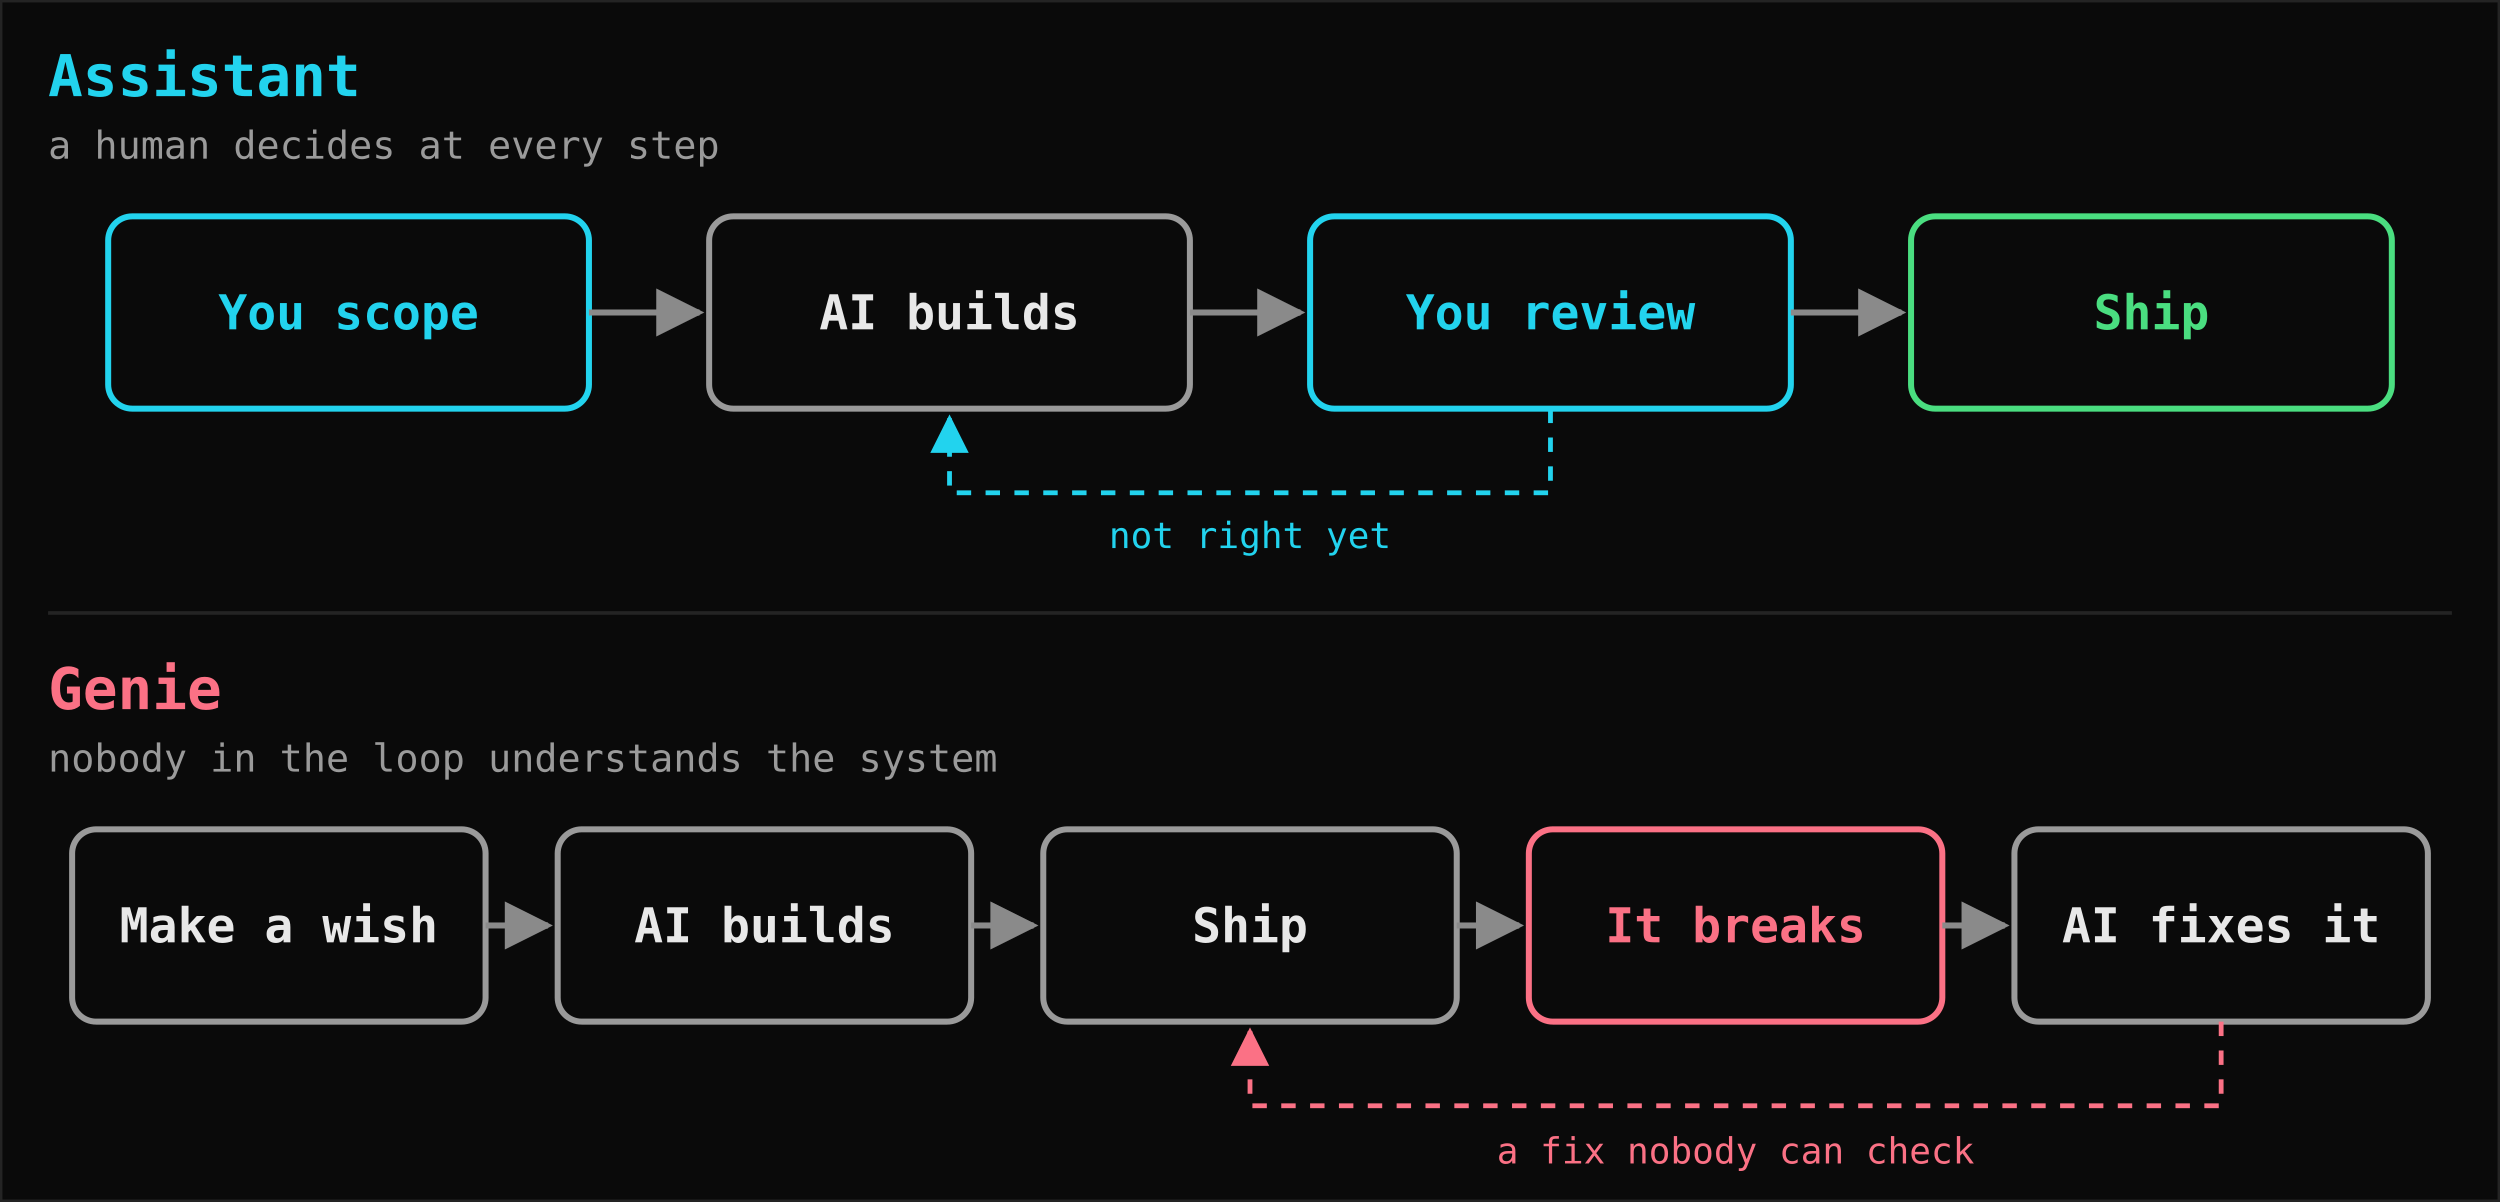
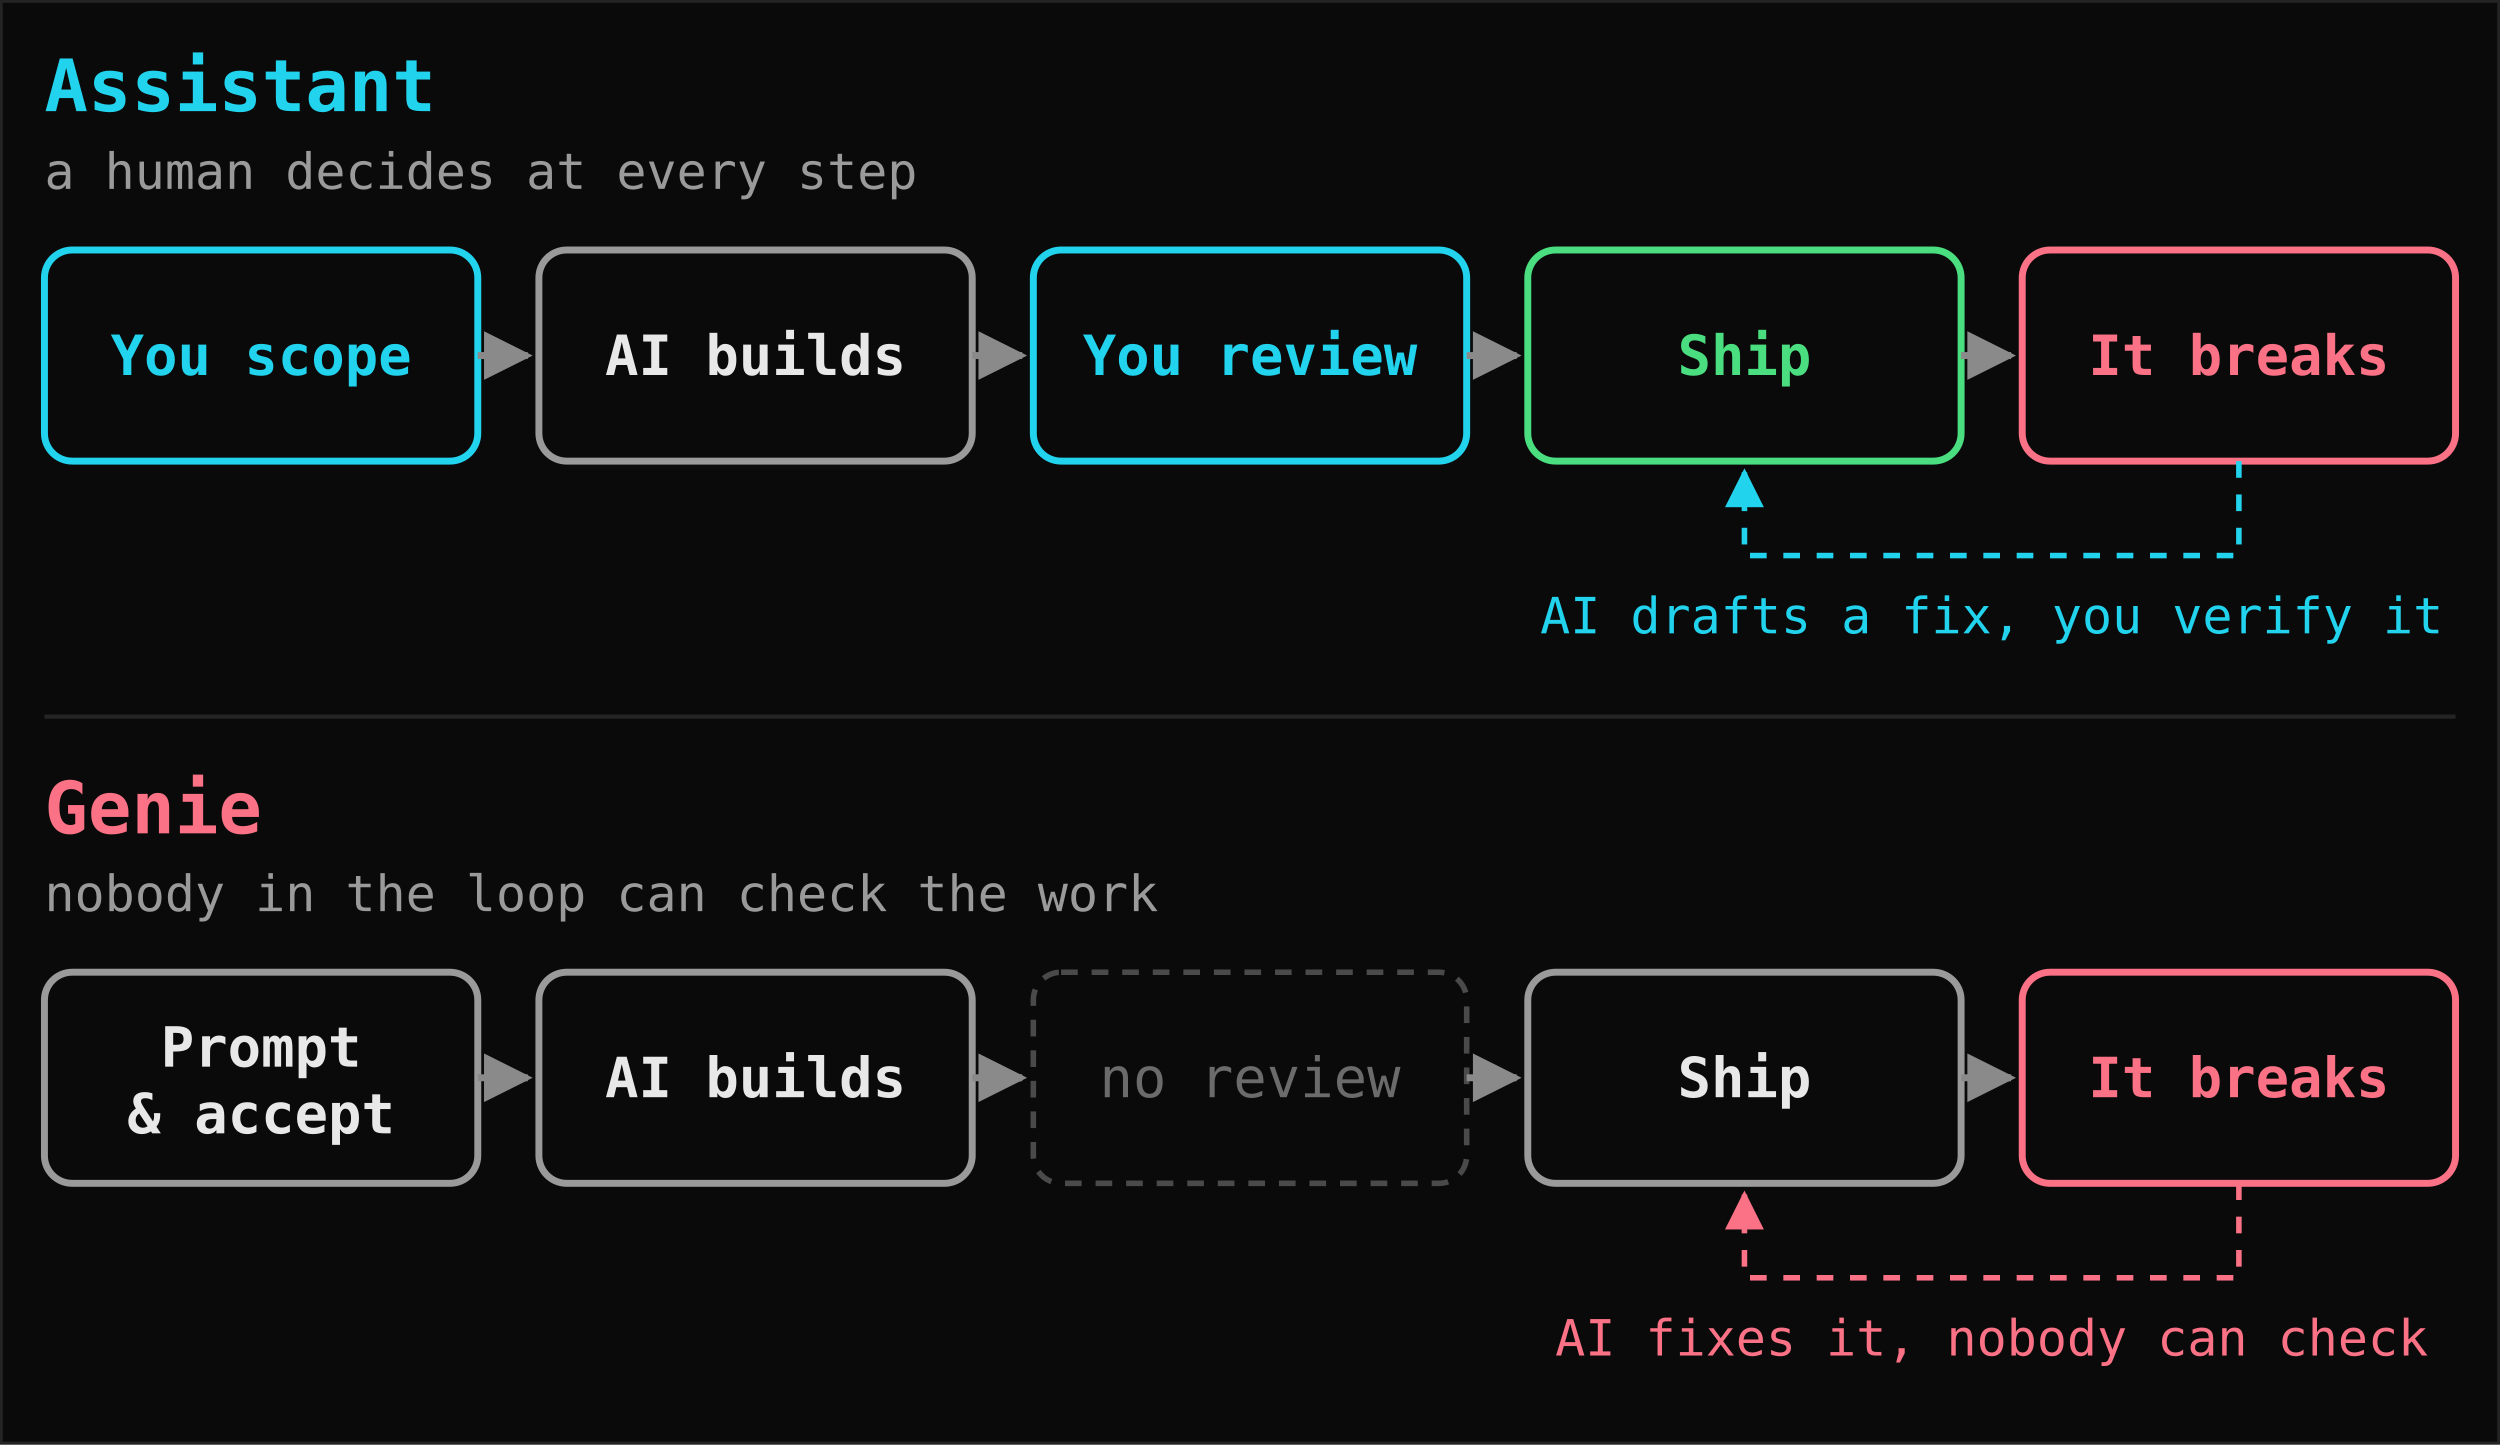
- <svg xmlns="http://www.w3.org/2000/svg" viewBox="0 0 1040 500" width="1040" height="500" font-family="ui-monospace, SFMono-Regular, Menlo, Consolas, monospace">
+ <svg xmlns="http://www.w3.org/2000/svg" viewBox="0 0 900 520" width="900" height="520" font-family="ui-monospace, SFMono-Regular, Menlo, Consolas, monospace">
  <defs>
-     <marker id="arrow" viewBox="0 0 10 10" refX="9" refY="5" markerWidth="8" markerHeight="8" orient="auto-start-reverse">
+     <marker id="arrow" viewBox="0 0 10 10" refX="9" refY="5" markerWidth="7" markerHeight="7" orient="auto-start-reverse">
      <path d="M0,0 L10,5 L0,10 z" fill="#8a8a8a" />
    </marker>
-     <marker id="arrow-cyan" viewBox="0 0 10 10" refX="9" refY="5" markerWidth="8" markerHeight="8" orient="auto-start-reverse">
+     <marker id="arrow-cyan" viewBox="0 0 10 10" refX="9" refY="5" markerWidth="7" markerHeight="7" orient="auto-start-reverse">
      <path d="M0,0 L10,5 L0,10 z" fill="#22d3ee" />
    </marker>
-     <marker id="arrow-rose" viewBox="0 0 10 10" refX="9" refY="5" markerWidth="8" markerHeight="8" orient="auto-start-reverse">
+     <marker id="arrow-rose" viewBox="0 0 10 10" refX="9" refY="5" markerWidth="7" markerHeight="7" orient="auto-start-reverse">
      <path d="M0,0 L10,5 L0,10 z" fill="#fb7185" />
    </marker>
  </defs>
-   <rect width="1040" height="500" fill="#0a0a0a" />
-   <rect x="0.5" y="0.5" width="1039" height="499" fill="none" stroke="#242424" />
-   <text x="20" y="40" font-size="24" font-weight="700" fill="#22d3ee">Assistant</text>
-   <text x="20" y="66" font-size="16" fill="#9a9a9a">a human decides at every step</text>
-   <rect x="45" y="90" width="200" height="80" rx="10" fill="none" stroke="#22d3ee" stroke-width="2.5" />
-   <rect x="295" y="90" width="200" height="80" rx="10" fill="none" stroke="#9a9a9a" stroke-width="2.5" />
-   <rect x="545" y="90" width="200" height="80" rx="10" fill="none" stroke="#22d3ee" stroke-width="2.5" />
-   <rect x="795" y="90" width="200" height="80" rx="10" fill="none" stroke="#4ade80" stroke-width="2.5" />
+   <rect width="900" height="520" fill="#0a0a0a" />
+   <rect x="0.5" y="0.5" width="899" height="519" fill="none" stroke="#242424" />
+   <text x="16" y="40" font-size="26" font-weight="700" fill="#22d3ee">Assistant</text>
+   <text x="16" y="68" font-size="18" fill="#9a9a9a">a human decides at every step</text>
+   <g fill="none" stroke-width="2.5">
+     <rect x="16" y="90" width="156" height="76" rx="10" stroke="#22d3ee" />
+     <rect x="194" y="90" width="156" height="76" rx="10" stroke="#9a9a9a" />
+     <rect x="372" y="90" width="156" height="76" rx="10" stroke="#22d3ee" />
+     <rect x="550" y="90" width="156" height="76" rx="10" stroke="#4ade80" />
+     <rect x="728" y="90" width="156" height="76" rx="10" stroke="#fb7185" />
+   </g>
  <g text-anchor="middle" font-size="20" font-weight="700">
-     <text x="145" y="137" fill="#22d3ee">You scope</text>
-     <text x="395" y="137" fill="#e8e8e8">AI builds</text>
-     <text x="645" y="137" fill="#22d3ee">You review</text>
-     <text x="895" y="137" fill="#4ade80">Ship</text>
+     <text x="94" y="135" fill="#22d3ee">You scope</text>
+     <text x="272" y="135" fill="#e8e8e8">AI builds</text>
+     <text x="450" y="135" fill="#22d3ee">You review</text>
+     <text x="628" y="135" fill="#4ade80">Ship</text>
+     <text x="806" y="135" fill="#fb7185">It breaks</text>
  </g>
  <g stroke="#8a8a8a" stroke-width="2.5">
-     <line x1="245" y1="130" x2="291" y2="130" marker-end="url(#arrow)" />
-     <line x1="495" y1="130" x2="541" y2="130" marker-end="url(#arrow)" />
-     <line x1="745" y1="130" x2="791" y2="130" marker-end="url(#arrow)" />
+     <line x1="172" y1="128" x2="190" y2="128" marker-end="url(#arrow)" />
+     <line x1="350" y1="128" x2="368" y2="128" marker-end="url(#arrow)" />
+     <line x1="528" y1="128" x2="546" y2="128" marker-end="url(#arrow)" />
+     <line x1="706" y1="128" x2="724" y2="128" marker-end="url(#arrow)" />
  </g>
-   <polyline points="645,170 645,205 395,205 395,174" fill="none" stroke="#22d3ee" stroke-width="2" stroke-dasharray="6 6" marker-end="url(#arrow-cyan)" />
-   <text x="520" y="228" font-size="15" fill="#22d3ee" text-anchor="middle">not right yet</text>
-   <line x1="20" y1="255" x2="1020" y2="255" stroke="#242424" stroke-width="1.5" />
-   <text x="20" y="295" font-size="24" font-weight="700" fill="#fb7185">Genie</text>
-   <text x="20" y="321" font-size="16" fill="#9a9a9a">nobody in the loop understands the system</text>
+   <polyline points="806,166 806,200 628,200 628,170" fill="none" stroke="#22d3ee" stroke-width="2" stroke-dasharray="6 6" marker-end="url(#arrow-cyan)" />
+   <text x="717" y="228" font-size="18" fill="#22d3ee" text-anchor="middle">AI drafts a fix, you verify it</text>
+   <line x1="16" y1="258" x2="884" y2="258" stroke="#242424" stroke-width="1.5" />
+   <text x="16" y="300" font-size="26" font-weight="700" fill="#fb7185">Genie</text>
+   <text x="16" y="328" font-size="18" fill="#9a9a9a">nobody in the loop can check the work</text>
  <g fill="none" stroke-width="2.5">
-     <rect x="30" y="345" width="172" height="80" rx="10" stroke="#9a9a9a" />
-     <rect x="232" y="345" width="172" height="80" rx="10" stroke="#9a9a9a" />
-     <rect x="434" y="345" width="172" height="80" rx="10" stroke="#9a9a9a" />
-     <rect x="636" y="345" width="172" height="80" rx="10" stroke="#fb7185" />
-     <rect x="838" y="345" width="172" height="80" rx="10" stroke="#9a9a9a" />
+     <rect x="16" y="350" width="156" height="76" rx="10" stroke="#9a9a9a" />
+     <rect x="194" y="350" width="156" height="76" rx="10" stroke="#9a9a9a" />
+     <rect x="372" y="350" width="156" height="76" rx="10" stroke="#4a4a4a" stroke-width="2" stroke-dasharray="6 5" />
+     <rect x="550" y="350" width="156" height="76" rx="10" stroke="#9a9a9a" />
+     <rect x="728" y="350" width="156" height="76" rx="10" stroke="#fb7185" />
  </g>
  <g text-anchor="middle" font-size="20" font-weight="700">
-     <text x="116" y="392" fill="#e8e8e8">Make a wish</text>
-     <text x="318" y="392" fill="#e8e8e8">AI builds</text>
-     <text x="520" y="392" fill="#e8e8e8">Ship</text>
-     <text x="722" y="392" fill="#fb7185">It breaks</text>
-     <text x="924" y="392" fill="#e8e8e8">AI fixes it</text>
+     <text x="94" y="384" fill="#e8e8e8">Prompt</text>
+     <text x="94" y="408" fill="#e8e8e8">&amp; accept</text>
+     <text x="272" y="395" fill="#e8e8e8">AI builds</text>
+     <text x="450" y="395" fill="#6b6b6b" font-weight="400">no review</text>
+     <text x="628" y="395" fill="#e8e8e8">Ship</text>
+     <text x="806" y="395" fill="#fb7185">It breaks</text>
  </g>
  <g stroke="#8a8a8a" stroke-width="2.5">
-     <line x1="202" y1="385" x2="228" y2="385" marker-end="url(#arrow)" />
-     <line x1="404" y1="385" x2="430" y2="385" marker-end="url(#arrow)" />
-     <line x1="606" y1="385" x2="632" y2="385" marker-end="url(#arrow)" />
-     <line x1="808" y1="385" x2="834" y2="385" marker-end="url(#arrow)" />
+     <line x1="172" y1="388" x2="190" y2="388" marker-end="url(#arrow)" />
+     <line x1="350" y1="388" x2="368" y2="388" marker-end="url(#arrow)" />
+     <line x1="528" y1="388" x2="546" y2="388" marker-end="url(#arrow)" />
+     <line x1="706" y1="388" x2="724" y2="388" marker-end="url(#arrow)" />
  </g>
-   <polyline points="924,425 924,460 520,460 520,429" fill="none" stroke="#fb7185" stroke-width="2" stroke-dasharray="6 6" marker-end="url(#arrow-rose)" />
-   <text x="722" y="484" font-size="15" fill="#fb7185" text-anchor="middle">a fix nobody can check</text>
+   <polyline points="806,426 806,460 628,460 628,430" fill="none" stroke="#fb7185" stroke-width="2" stroke-dasharray="6 6" marker-end="url(#arrow-rose)" />
+   <text x="717" y="488" font-size="18" fill="#fb7185" text-anchor="middle">AI fixes it, nobody can check</text>
</svg>
